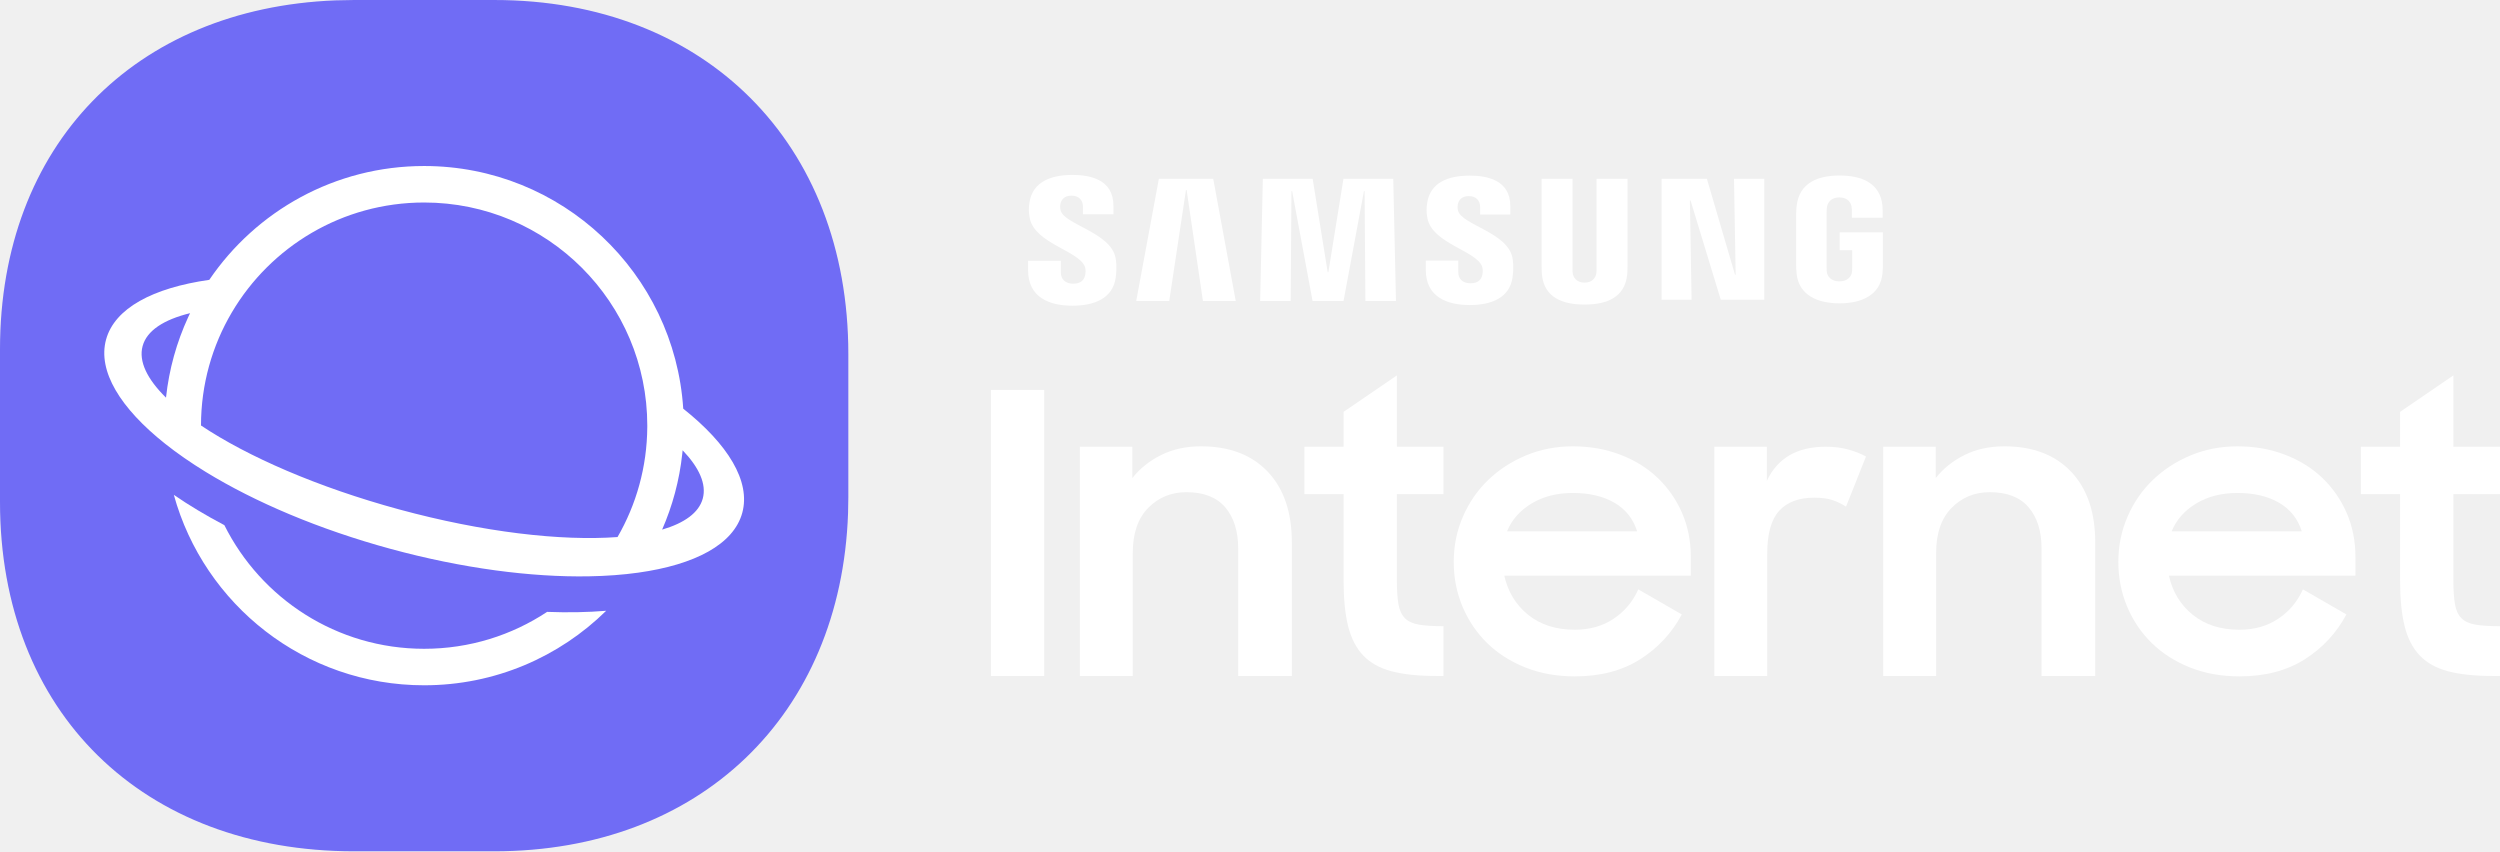
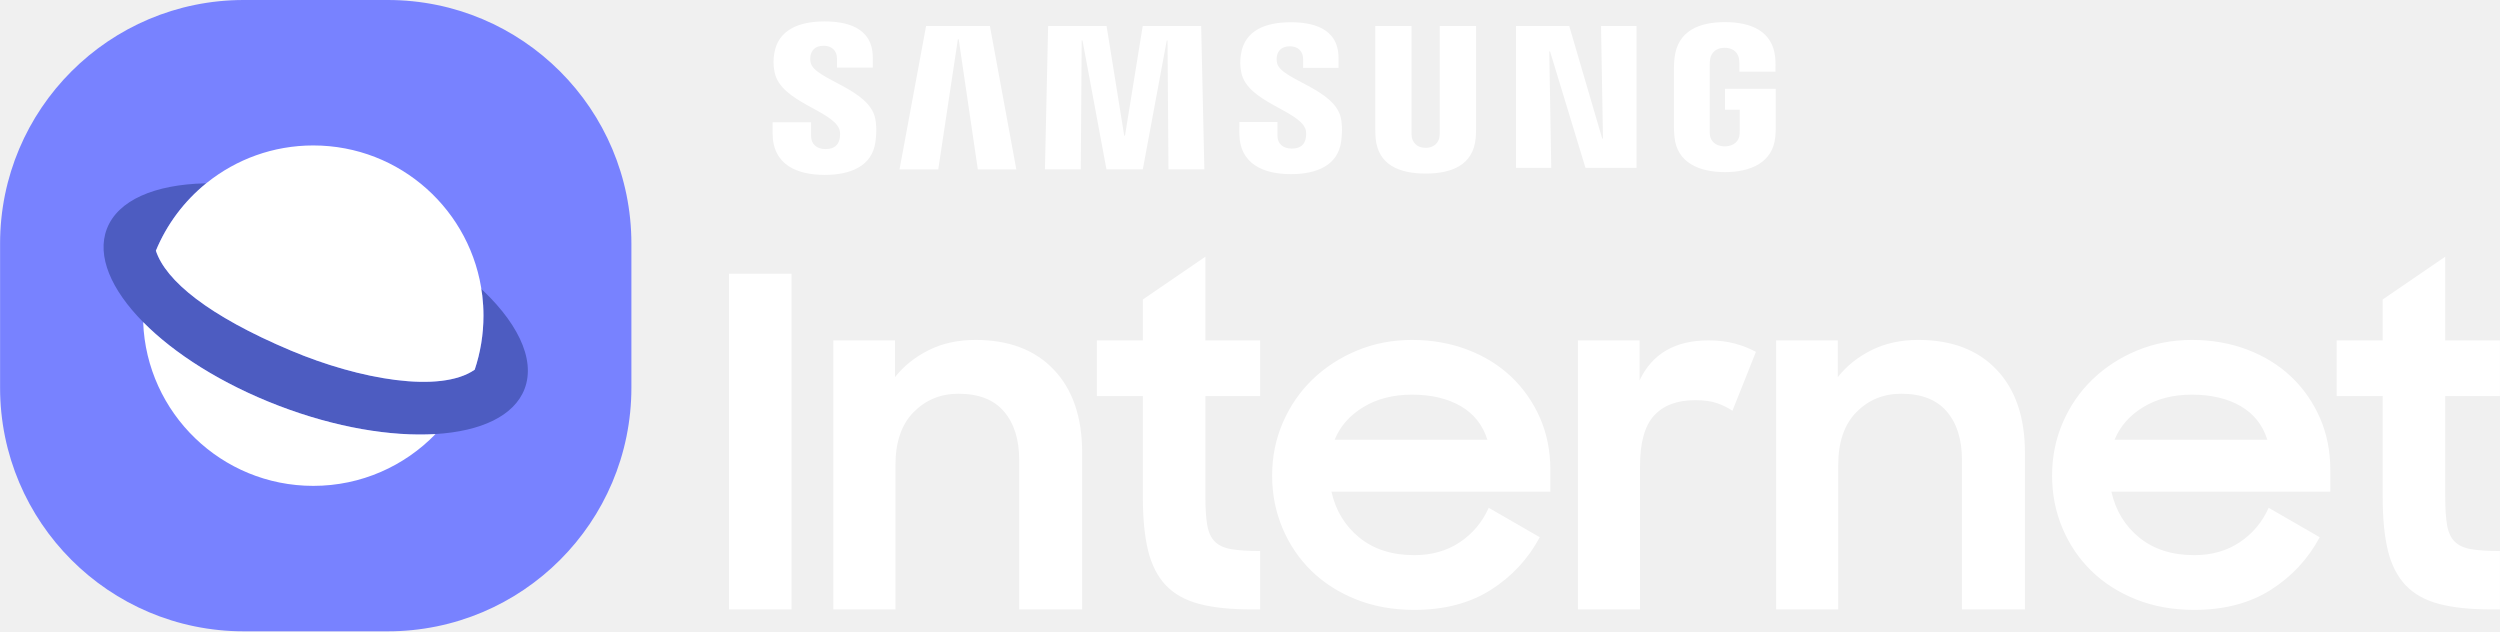
- <svg xmlns="http://www.w3.org/2000/svg" version="1.1" baseProfile="full" width="444.009" height="151.192" viewBox="0 0 444.01 151.19" enable-background="new 0 0 444.01 151.19" xml:space="preserve">
+ <svg xmlns="http://www.w3.org/2000/svg" version="1.1" baseProfile="full" width="354.812" height="89.605" viewBox="0 0 354.81 89.61" enable-background="new 0 0 354.81 89.61" xml:space="preserve">
+   <path fill="#FFFFFF" fill-opacity="1" fill-rule="evenodd" stroke-width="0.2" stroke-linejoin="round" d="M 227.504,19.66L 227.228,3.69L 232.267,3.69L 232.267,23.83L 225.022,23.83L 219.994,7.304L 219.881,7.304L 220.163,23.83L 215.163,23.83L 215.163,3.69L 222.714,3.69L 227.394,19.66L 227.504,19.66 Z M 135.944,5.569L 133.159,24.039L 127.661,24.039L 131.431,3.692L 140.488,3.692L 144.237,24.039L 138.773,24.039L 136.058,5.569L 135.944,5.569 Z M 159.663,19.249L 162.178,3.691L 170.473,3.691L 170.925,24.038L 165.832,24.038L 165.7,5.74L 165.59,5.745L 162.191,24.038L 157.032,24.038L 153.63,5.74L 153.516,5.74L 153.387,24.038L 148.3,24.038L 148.751,3.691L 157.048,3.691L 159.552,19.249L 159.663,19.249 Z M 119.097,18.294C 119.297,18.785 119.231,19.419 119.137,19.803C 118.971,20.467 118.513,21.16 117.157,21.16C 115.886,21.16 115.11,20.432 115.11,19.324L 115.106,17.349L 109.649,17.349L 109.649,18.923C 109.649,23.459 113.222,24.825 117.042,24.825C 120.729,24.825 123.751,23.575 124.238,20.181C 124.487,18.42 124.303,17.267 124.218,16.837C 123.355,12.574 115.635,11.313 115.058,8.923C 114.961,8.507 114.983,8.093 115.035,7.86C 115.182,7.206 115.624,6.494 116.895,6.494C 118.089,6.494 118.786,7.229 118.786,8.335L 118.786,9.591L 123.865,9.591L 123.865,8.168C 123.865,3.734 119.884,3.041 117.003,3.041C 113.385,3.041 110.433,4.24 109.889,7.561C 109.743,8.458 109.722,9.272 109.94,10.3C 110.821,14.457 118.049,15.663 119.097,18.294 Z M 185.254,18.254C 185.444,18.741 185.387,19.366 185.293,19.749C 185.129,20.419 184.672,21.09 183.329,21.09C 182.066,21.09 181.304,20.376 181.304,19.274L 181.302,17.317L 175.897,17.317L 175.894,18.873C 175.894,23.369 179.432,24.715 183.22,24.715C 186.864,24.715 189.86,23.483 190.337,20.12C 190.585,18.38 190.402,17.238 190.317,16.807C 189.464,12.591 181.819,11.339 181.255,8.974C 181.155,8.567 181.183,8.156 181.229,7.929C 181.374,7.279 181.809,6.572 183.07,6.572C 184.251,6.572 184.942,7.3 184.942,8.388L 184.942,9.634L 189.97,9.634L 189.97,8.23C 189.97,3.841 186.026,3.157 183.18,3.157C 179.596,3.157 176.67,4.329 176.136,7.625C 175.987,8.515 175.965,9.322 176.181,10.337C 177.056,14.457 184.214,15.652 185.254,18.254 Z M 202.332,20.98C 203.745,20.98 204.184,20.019 204.285,19.513C 204.329,19.293 204.336,18.998 204.334,18.735L 204.334,3.688L 209.493,3.688L 209.493,18.27C 209.497,18.646 209.458,19.413 209.437,19.614C 209.082,23.408 206.074,24.635 202.332,24.635C 198.592,24.635 195.586,23.408 195.234,19.614C 195.218,19.413 195.177,18.646 195.186,18.27L 195.186,3.688L 200.33,3.688L 200.33,18.735C 200.326,18.998 200.336,19.293 200.379,19.513C 200.481,20.019 200.92,20.98 202.332,20.98 Z M 244.783,20.772C 246.254,20.772 246.769,19.844 246.864,19.302C 246.902,19.07 246.917,18.785 246.91,18.526L 246.91,15.577L 244.827,15.577L 244.827,12.601L 252.027,12.601L 252.027,18.06C 252.024,18.441 252.019,18.724 251.963,19.403C 251.624,23.106 248.406,24.431 244.803,24.431C 241.197,24.431 237.982,23.106 237.648,19.403C 237.589,18.724 237.579,18.441 237.577,18.06L 237.579,9.5C 237.579,9.133 237.623,8.494 237.666,8.168C 238.117,4.35 241.197,3.139 244.805,3.139C 248.411,3.139 251.575,4.34 251.95,8.168C 252.009,8.802 251.988,9.5 251.99,9.5L 251.99,10.176L 246.864,10.176L 246.864,9.033C 246.864,9.033 246.859,8.551 246.797,8.268C 246.705,7.82 246.32,6.786 244.763,6.786C 243.287,6.786 242.85,7.765 242.737,8.268C 242.678,8.526 242.655,8.888 242.655,9.221L 242.655,18.526C 242.652,18.785 242.665,19.07 242.701,19.302C 242.799,19.844 243.311,20.772 244.783,20.772 Z M 103.459,38.849L 112.336,38.849L 112.336,86.497L 103.459,86.497L 103.459,38.849 Z M 118.269,48.312L 127.017,48.312L 127.017,53.529C 128.277,51.935 129.876,50.657 131.815,49.693C 133.749,48.729 135.958,48.246 138.439,48.246C 143.183,48.246 146.896,49.657 149.566,52.477C 152.245,55.295 153.583,59.224 153.583,64.264L 153.583,86.497L 144.644,86.497L 144.644,65.261C 144.644,62.368 143.921,60.084 142.487,58.402C 141.052,56.724 138.895,55.885 136.027,55.885C 133.498,55.885 131.379,56.755 129.657,58.498C 127.942,60.244 127.082,62.75 127.082,66.026L 127.082,86.497L 118.269,86.497L 118.269,48.312 Z M 155.67,48.312L 162.199,48.312L 162.199,42.504L 171.074,36.433L 171.074,48.312L 178.841,48.312L 178.841,56.211L 171.074,56.211L 171.074,70.506C 171.074,72.16 171.16,73.499 171.334,74.519C 171.511,75.542 171.872,76.325 172.413,76.87C 172.955,77.414 173.741,77.772 174.762,77.948C 175.787,78.12 177.146,78.208 178.841,78.208L 178.841,86.497L 177.603,86.497C 174.644,86.497 172.175,86.237 170.193,85.714C 168.212,85.19 166.639,84.311 165.46,83.071C 164.287,81.83 163.448,80.197 162.948,78.176C 162.449,76.152 162.199,73.616 162.199,70.569L 162.199,56.211L 155.67,56.211L 155.67,48.312 Z M 200.386,56.014C 197.736,56.014 195.435,56.602 193.502,57.773C 191.562,58.947 190.203,60.492 189.421,62.41L 211.094,62.41C 210.441,60.315 209.177,58.724 207.308,57.64C 205.437,56.557 203.126,56.014 200.386,56.014 Z M 200.715,86.564C 197.713,86.564 194.968,86.07 192.488,85.085C 190.012,84.098 187.887,82.746 186.124,81.026C 184.365,79.308 182.995,77.283 182.013,74.954C 181.035,72.628 180.546,70.142 180.546,67.5C 180.546,64.816 181.056,62.298 182.08,59.949C 183.102,57.6 184.503,55.566 186.289,53.847C 188.072,52.127 190.172,50.764 192.589,49.757C 195.005,48.751 197.602,48.247 200.386,48.247C 203.217,48.247 205.836,48.706 208.253,49.625C 210.67,50.541 212.747,51.826 214.489,53.479C 216.226,55.13 217.586,57.08 218.569,59.323C 219.546,61.568 220.035,64.015 220.035,66.668L 220.035,69.788L 188.965,69.788C 189.575,72.487 190.898,74.662 192.944,76.314C 194.99,77.968 197.582,78.795 200.715,78.795C 203.196,78.795 205.347,78.186 207.175,76.967C 209.002,75.749 210.372,74.118 211.287,72.073L 218.532,76.25C 216.878,79.339 214.564,81.831 211.583,83.724C 208.598,85.615 204.981,86.564 200.715,86.564 Z M 223.949,48.312L 232.699,48.312L 232.699,53.992C 234.483,50.207 237.744,48.312 242.488,48.312C 243.879,48.312 245.133,48.467 246.243,48.77C 247.349,49.075 248.341,49.465 249.213,49.943L 245.882,58.298C 245.229,57.866 244.501,57.505 243.694,57.223C 242.891,56.939 241.855,56.799 240.596,56.799C 238.027,56.799 236.081,57.527 234.754,58.985C 233.425,60.443 232.762,62.825 232.762,66.131L 232.762,86.497L 223.949,86.497L 223.949,48.312 Z M 252.082,48.312L 260.83,48.312L 260.83,53.529C 262.089,51.935 263.687,50.657 265.626,49.693C 267.559,48.729 269.77,48.246 272.251,48.246C 276.994,48.246 280.708,49.657 283.379,52.477C 286.056,55.295 287.394,59.224 287.394,64.264L 287.394,86.497L 278.455,86.497L 278.455,65.261C 278.455,62.368 277.733,60.084 276.298,58.402C 274.865,56.724 272.708,55.885 269.839,55.885C 267.311,55.885 265.19,56.755 263.469,58.498C 261.754,60.244 260.893,62.75 260.893,66.026L 260.893,86.497L 252.082,86.497L 252.082,48.312 Z M 311.085,56.014C 308.436,56.014 306.135,56.602 304.202,57.773C 302.262,58.947 300.902,60.492 300.121,62.41L 321.794,62.41C 321.141,60.315 319.877,58.724 318.006,57.64C 316.137,56.557 313.826,56.014 311.085,56.014 Z M 311.415,86.564C 308.413,86.564 305.667,86.07 303.187,85.085C 300.712,84.098 298.587,82.746 296.824,81.026C 295.065,79.308 293.694,77.283 292.713,74.954C 291.734,72.628 291.246,70.142 291.246,67.5C 291.246,64.816 291.756,62.298 292.78,59.949C 293.8,57.6 295.203,55.566 296.988,53.847C 298.772,52.127 300.87,50.764 303.289,49.757C 305.705,48.751 308.302,48.247 311.085,48.247C 313.917,48.247 316.535,48.706 318.953,49.625C 321.37,50.541 323.447,51.826 325.189,53.479C 326.926,55.13 328.286,57.08 329.268,59.323C 330.246,61.568 330.735,64.015 330.735,66.668L 330.735,69.788L 299.665,69.788C 300.275,72.487 301.598,74.662 303.644,76.314C 305.69,77.968 308.282,78.795 311.415,78.795C 313.895,78.795 316.047,78.186 317.875,76.967C 319.702,75.749 321.071,74.118 321.985,72.073L 329.232,76.25C 327.578,79.339 325.263,81.831 322.283,83.724C 319.297,85.615 315.681,86.564 311.415,86.564 Z M 331.643,48.312L 338.171,48.312L 338.171,42.504L 347.047,36.433L 347.047,48.312L 354.812,48.312L 354.812,56.211L 347.047,56.211L 347.047,70.506C 347.047,72.16 347.132,73.499 347.307,74.519C 347.482,75.542 347.843,76.325 348.386,76.87C 348.928,77.414 349.713,77.772 350.734,77.948C 351.759,78.12 353.119,78.208 354.812,78.208L 354.812,86.497L 353.575,86.497C 350.617,86.497 348.146,86.237 346.165,85.714C 344.183,85.19 342.61,84.311 341.432,83.071C 340.258,81.83 339.419,80.197 338.919,78.176C 338.42,76.152 338.171,73.616 338.171,70.569L 338.171,56.211L 331.643,56.211L 331.643,48.312 Z " />
  <g>
-     <path fill="#706CF5" fill-opacity="1" stroke-width="0.2" stroke-linejoin="round" d="M 87.803,0C 125.234,0 150.668,25.434 150.668,62.865L 150.668,88.327L 150.619,91.141C 149.375,127.027 124.288,151.192 87.803,151.192L 62.864,151.192C 25.434,151.192 0,126.576 0,89.145L 0,62.046C 0,25.733 23.938,1.481 59.544,0.066L 62.864,4.57764e-005L 87.803,0 Z " />
+     <path fill="#7882FF" fill-opacity="1" stroke-width="0.2" stroke-linejoin="round" d="M 34.588,0L 55.017,0C 74.12,0 89.605,15.485 89.605,34.587L 89.605,55.017C 89.605,74.12 74.12,89.605 55.017,89.605L 34.588,89.605C 15.485,89.605 0,74.12 0,55.017L 0,34.587C 0,15.485 15.485,0 34.588,0 Z " />
    <g>
-       <path fill="#FFFFFF" fill-opacity="1" stroke-width="0.2" stroke-linejoin="round" d="M 97.17,108.671C 90.908,112.814 83.4,115.227 75.329,115.227C 59.793,115.227 46.344,106.286 39.848,93.269C 36.566,91.54 33.56,89.735 30.873,87.888C 36.253,107.388 54.119,121.708 75.329,121.708C 87.924,121.708 99.34,116.659 107.662,108.474C 104.412,108.745 100.895,108.813 97.17,108.671 Z " />
-       <path fill="#FFFFFF" fill-opacity="1" stroke-width="0.2" stroke-linejoin="round" d="M 36.553,83.822C 33.887,82.189 31.467,80.509 29.327,78.809C 21.39,72.503 17.312,65.911 18.835,60.315C 20.354,54.734 27.177,51.123 37.169,49.701C 45.465,37.498 59.461,29.483 75.329,29.483C 99.784,29.483 119.792,48.519 121.345,72.581C 129.279,78.885 133.355,85.476 131.832,91.072C 130.305,96.682 123.419,100.301 113.342,101.707C 110.632,102.086 107.691,102.304 104.561,102.357C 94.358,102.532 82.151,100.959 69.401,97.489C 56.616,94.009 45.269,89.161 36.553,83.822 Z M 109.676,95.381C 112.999,89.625 114.917,82.956 114.96,75.842L 114.961,75.596C 114.961,53.708 97.217,35.965 75.329,35.965C 60.777,35.965 48.057,43.808 41.165,55.498C 37.696,61.382 35.704,68.241 35.698,75.565C 43.954,81.09 56.431,86.538 70.863,90.466C 85.76,94.521 99.682,96.124 109.676,95.381 Z M 117.596,94.061C 121.571,92.895 124.133,91.05 124.815,88.543C 125.51,85.993 124.178,83.046 121.237,79.968L 121.176,80.579C 120.666,85.326 119.435,89.857 117.596,94.061 Z M 33.422,56.33L 33.756,55.62C 29.067,56.774 26.074,58.724 25.328,61.464C 24.59,64.175 26.142,67.334 29.482,70.623C 30.024,65.57 31.382,60.76 33.422,56.33 Z " />
+       <path fill="#4D5CC1" fill-opacity="1" stroke-width="0.2" stroke-linejoin="round" d="M 68.608,44.803C 68.608,43.822 68.55,42.855 68.436,41.905C 68.178,41.38 67.885,40.852 67.557,40.323C 73.287,45.409 76.093,50.895 74.441,55.204C 72.969,59.044 68.24,61.213 61.806,61.606C 55.525,61.99 47.619,60.681 39.532,57.581C 31.466,54.489 24.724,50.192 20.309,45.72C 15.763,41.117 13.682,36.328 15.157,32.479C 16.726,28.387 21.992,26.192 29.079,26.022L 29.257,26.018C 26.142,28.541 23.667,31.823 22.114,35.582C 23.507,39.838 29.555,44.819 41.285,49.762C 50.882,53.807 62.097,55.794 67.105,52.644L 67.365,52.472C 68.171,50.062 68.608,47.483 68.608,44.803 Z " />
+       <path fill="#FFFFFF" fill-opacity="1" stroke-width="0.2" stroke-linejoin="round" d="M 68.436,41.905C 68.55,42.855 68.608,43.822 68.608,44.803C 68.608,47.483 68.171,50.062 67.365,52.472C 62.495,55.864 51.052,53.879 41.285,49.762C 29.555,44.819 23.507,39.838 22.114,35.582C 23.667,31.823 26.142,28.541 29.257,26.018L 29.379,25.921C 33.51,22.619 38.749,20.644 44.45,20.644C 56.811,20.644 67.004,29.929 68.436,41.905 Z M 44.45,68.961C 31.415,68.961 20.791,58.637 20.309,45.72C 24.724,50.192 31.466,54.489 39.532,57.581C 47.619,60.681 55.525,61.99 61.806,61.606C 57.415,66.141 51.261,68.961 44.45,68.961 Z " />
    </g>
  </g>
-   <g>
-     <path fill="#FFFFFF" fill-opacity="1" stroke-width="0.2" stroke-linejoin="round" d="M 308.26,48.786L 307.966,31.758L 313.339,31.758L 313.339,53.233L 305.614,53.233L 300.252,35.611L 300.132,35.611L 300.432,53.233L 295.102,53.233L 295.102,31.758L 303.152,31.758L 308.143,48.786L 308.26,48.786 Z " />
-     <path fill="#FFFFFF" fill-opacity="1" stroke-width="0.2" stroke-linejoin="round" d="M 210.63,33.761L 207.661,53.456L 201.798,53.456L 205.818,31.759L 215.475,31.759L 219.473,53.456L 213.646,53.456L 210.751,33.761L 210.63,33.761 Z " />
-     <path fill="#FFFFFF" fill-opacity="1" stroke-width="0.2" stroke-linejoin="round" d="M 235.922,48.348L 238.603,31.759L 247.448,31.759L 247.93,53.455L 242.499,53.455L 242.359,33.944L 242.242,33.949L 238.618,53.455L 233.116,53.455L 229.488,33.944L 229.367,33.944L 229.23,53.455L 223.806,53.455L 224.286,31.759L 233.134,31.759L 235.803,48.348L 235.922,48.348 Z " />
-     <path fill="#FFFFFF" fill-opacity="1" stroke-width="0.2" stroke-linejoin="round" d="M 192.666,47.33C 192.88,47.854 192.809,48.53 192.709,48.939C 192.532,49.647 192.044,50.386 190.597,50.386C 189.242,50.386 188.414,49.61 188.414,48.428L 188.41,46.322L 182.592,46.322L 182.592,48C 182.592,52.838 186.401,54.294 190.474,54.294C 194.406,54.294 197.629,52.96 198.148,49.342C 198.413,47.464 198.217,46.235 198.126,45.776C 197.206,41.231 188.974,39.886 188.36,37.338C 188.256,36.894 188.28,36.452 188.335,36.204C 188.492,35.507 188.962,34.747 190.318,34.747C 191.592,34.747 192.335,35.531 192.335,36.711L 192.335,38.05L 197.75,38.05L 197.75,36.532C 197.75,31.804 193.505,31.066 190.433,31.066C 186.576,31.066 183.428,32.344 182.848,35.886C 182.692,36.842 182.669,37.71 182.902,38.806C 183.841,43.239 191.549,44.524 192.666,47.33 Z " />
-     <path fill="#FFFFFF" fill-opacity="1" stroke-width="0.2" stroke-linejoin="round" d="M 263.209,47.287C 263.412,47.807 263.351,48.473 263.251,48.882C 263.076,49.596 262.588,50.311 261.156,50.311C 259.809,50.311 258.997,49.55 258.997,48.375L 258.995,46.288L 253.232,46.288L 253.228,47.947C 253.228,52.742 257.001,54.176 261.04,54.176C 264.925,54.176 268.12,52.863 268.629,49.278C 268.893,47.421 268.699,46.204 268.608,45.744C 267.699,41.248 259.547,39.913 258.945,37.392C 258.839,36.958 258.868,36.52 258.917,36.278C 259.072,35.584 259.536,34.831 260.88,34.831C 262.14,34.831 262.876,35.607 262.876,36.767L 262.876,38.096L 268.237,38.096L 268.237,36.599C 268.237,31.919 264.032,31.189 260.997,31.189C 257.176,31.189 254.056,32.439 253.487,35.953C 253.328,36.903 253.304,37.763 253.535,38.846C 254.468,43.239 262.1,44.512 263.209,47.287 Z " />
-     <path fill="#FFFFFF" fill-opacity="1" stroke-width="0.2" stroke-linejoin="round" d="M 281.419,50.194C 282.926,50.194 283.394,49.17 283.502,48.63C 283.549,48.395 283.556,48.08 283.554,47.8L 283.554,31.755L 289.055,31.755L 289.055,47.304C 289.059,47.706 289.018,48.523 288.995,48.738C 288.617,52.783 285.41,54.091 281.419,54.091C 277.431,54.091 274.226,52.783 273.851,48.738C 273.834,48.523 273.79,47.706 273.799,47.304L 273.799,31.755L 279.284,31.755L 279.284,47.8C 279.28,48.08 279.291,48.395 279.336,48.63C 279.446,49.17 279.914,50.194 281.419,50.194 Z " />
-     <path fill="#FFFFFF" fill-opacity="1" stroke-width="0.2" stroke-linejoin="round" d="M 326.685,49.972C 328.253,49.972 328.802,48.983 328.903,48.404C 328.945,48.158 328.961,47.854 328.953,47.578L 328.953,44.432L 326.731,44.432L 326.731,41.259L 334.409,41.259L 334.409,47.08C 334.406,47.487 334.401,47.788 334.341,48.512C 333.979,52.46 330.547,53.874 326.706,53.874C 322.861,53.874 319.433,52.46 319.077,48.512C 319.014,47.788 319.003,47.487 319.001,47.08L 319.003,37.952C 319.003,37.562 319.05,36.88 319.095,36.532C 319.577,32.462 322.861,31.17 326.709,31.17C 330.553,31.17 333.927,32.451 334.327,36.532C 334.39,37.208 334.367,37.952 334.37,37.952L 334.37,38.674L 328.903,38.674L 328.903,37.455C 328.903,37.455 328.898,36.94 328.833,36.639C 328.734,36.162 328.323,35.059 326.663,35.059C 325.09,35.059 324.623,36.103 324.503,36.639C 324.441,36.914 324.415,37.3 324.415,37.655L 324.415,47.578C 324.413,47.854 324.426,48.158 324.465,48.404C 324.569,48.983 325.115,49.972 326.685,49.972 Z " />
-     <rect x="175.991" y="69.248" fill="#FFFFFF" fill-opacity="1" stroke-width="0.2" stroke-linejoin="round" width="9.465" height="50.807" />
-     <path fill="#FFFFFF" fill-opacity="1" stroke-width="0.2" stroke-linejoin="round" d="M 191.784,79.338L 201.112,79.338L 201.112,84.901C 202.454,83.201 204.16,81.838 206.228,80.81C 208.289,79.782 210.645,79.268 213.29,79.268C 218.349,79.268 222.308,80.772 225.156,83.78C 228.012,86.784 229.438,90.973 229.438,96.348L 229.438,120.054L 219.906,120.054L 219.906,97.41C 219.906,94.326 219.136,91.89 217.606,90.097C 216.077,88.308 213.777,87.413 210.718,87.413C 208.022,87.413 205.762,88.341 203.926,90.2C 202.097,92.061 201.181,94.733 201.181,98.226L 201.181,120.054L 191.784,120.054L 191.784,79.338 Z " />
-     <path fill="#FFFFFF" fill-opacity="1" stroke-width="0.2" stroke-linejoin="round" d="M 231.664,79.338L 238.625,79.338L 238.625,73.145L 248.089,66.672L 248.089,79.338L 256.371,79.338L 256.371,87.761L 248.089,87.761L 248.089,103.004C 248.089,104.768 248.181,106.194 248.367,107.282C 248.555,108.373 248.94,109.208 249.517,109.789C 250.095,110.369 250.933,110.752 252.021,110.938C 253.115,111.122 254.564,111.216 256.371,111.216L 256.371,120.054L 255.051,120.054C 251.896,120.054 249.263,119.777 247.149,119.22C 245.037,118.661 243.36,117.724 242.103,116.401C 240.852,115.078 239.957,113.337 239.424,111.182C 238.892,109.024 238.625,106.32 238.625,103.07L 238.625,87.761L 231.664,87.761L 231.664,79.338 Z " />
-     <path fill="#FFFFFF" fill-opacity="1" stroke-width="0.2" stroke-linejoin="round" d="M 279.345,87.551C 276.518,87.551 274.065,88.178 272.004,89.426C 269.936,90.678 268.486,92.326 267.653,94.371L 290.762,94.371C 290.066,92.137 288.718,90.441 286.725,89.285C 284.73,88.13 282.266,87.551 279.345,87.551 Z M 279.696,120.126C 276.494,120.126 273.568,119.599 270.922,118.549C 268.282,117.497 266.017,116.055 264.137,114.221C 262.261,112.389 260.801,110.23 259.753,107.746C 258.71,105.266 258.189,102.615 258.189,99.798C 258.189,96.937 258.733,94.251 259.825,91.746C 260.914,89.242 262.409,87.073 264.313,85.241C 266.214,83.406 268.453,81.953 271.03,80.879C 273.606,79.806 276.376,79.269 279.345,79.269C 282.364,79.269 285.156,79.758 287.733,80.738C 290.31,81.715 292.525,83.085 294.382,84.847C 296.234,86.609 297.685,88.687 298.733,91.079C 299.774,93.472 300.296,96.082 300.296,98.911L 300.296,102.238L 267.166,102.238C 267.817,105.115 269.228,107.435 271.409,109.197C 273.59,110.961 276.354,111.842 279.696,111.842C 282.341,111.842 284.634,111.193 286.584,109.893C 288.532,108.594 289.993,106.855 290.968,104.674L 298.693,109.129C 296.93,112.422 294.462,115.079 291.284,117.098C 288.101,119.114 284.244,120.126 279.696,120.126 Z " />
-     <path fill="#FFFFFF" fill-opacity="1" stroke-width="0.2" stroke-linejoin="round" d="M 304.47,79.338L 313.799,79.338L 313.799,85.394C 315.702,81.358 319.179,79.338 324.238,79.338C 325.721,79.338 327.058,79.504 328.242,79.826C 329.42,80.152 330.479,80.568 331.409,81.077L 327.857,89.986C 327.16,89.525 326.384,89.141 325.523,88.84C 324.667,88.537 323.563,88.388 322.221,88.388C 319.481,88.388 317.406,89.164 315.991,90.718C 314.574,92.273 313.867,94.813 313.867,98.338L 313.867,120.054L 304.47,120.054L 304.47,79.338 Z " />
-     <path fill="#FFFFFF" fill-opacity="1" stroke-width="0.2" stroke-linejoin="round" d="M 334.467,79.338L 343.795,79.338L 343.795,84.901C 345.138,83.201 346.842,81.838 348.91,80.81C 350.971,79.782 353.329,79.268 355.974,79.268C 361.031,79.268 364.991,80.772 367.839,83.78C 370.694,86.784 372.121,90.973 372.121,96.348L 372.121,120.054L 362.589,120.054L 362.589,97.41C 362.589,94.326 361.819,91.89 360.289,90.097C 358.761,88.308 356.461,87.413 353.402,87.413C 350.706,87.413 348.445,88.341 346.61,90.2C 344.781,92.061 343.863,94.733 343.863,98.226L 343.863,120.054L 334.467,120.054L 334.467,79.338 Z " />
-     <path fill="#FFFFFF" fill-opacity="1" stroke-width="0.2" stroke-linejoin="round" d="M 397.383,87.551C 394.557,87.551 392.104,88.178 390.043,89.426C 387.975,90.678 386.524,92.326 385.692,94.371L 408.801,94.371C 408.105,92.137 406.757,90.441 404.763,89.285C 402.769,88.13 400.305,87.551 397.383,87.551 Z M 397.735,120.126C 394.533,120.126 391.605,119.599 388.961,118.549C 386.321,117.497 384.056,116.055 382.176,114.221C 380.3,112.389 378.839,110.23 377.792,107.746C 376.748,105.266 376.228,102.615 376.228,99.798C 376.228,96.937 376.772,94.251 377.864,91.746C 378.952,89.242 380.448,87.073 382.351,85.241C 384.253,83.406 386.491,81.953 389.069,80.879C 391.645,79.806 394.415,79.269 397.383,79.269C 400.403,79.269 403.193,79.758 405.772,80.738C 408.349,81.715 410.564,83.085 412.421,84.847C 414.273,86.609 415.724,88.687 416.771,91.079C 417.813,93.472 418.335,96.082 418.335,98.911L 418.335,102.238L 385.205,102.238C 385.856,105.115 387.267,107.435 389.448,109.197C 391.629,110.961 394.393,111.842 397.735,111.842C 400.379,111.842 402.673,111.193 404.623,109.893C 406.571,108.594 408.031,106.855 409.005,104.674L 416.732,109.129C 414.969,112.422 412.5,115.079 409.323,117.098C 406.139,119.114 402.283,120.126 397.735,120.126 Z " />
-     <path fill="#FFFFFF" fill-opacity="1" stroke-width="0.2" stroke-linejoin="round" d="M 419.303,79.338L 426.264,79.338L 426.264,73.145L 435.728,66.672L 435.728,79.338L 444.009,79.338L 444.009,87.761L 435.728,87.761L 435.728,103.004C 435.728,104.768 435.819,106.194 436.006,107.282C 436.193,108.373 436.578,109.208 437.156,109.789C 437.734,110.369 438.571,110.752 439.66,110.938C 440.752,111.122 442.203,111.216 444.009,111.216L 444.009,120.054L 442.69,120.054C 439.535,120.054 436.9,119.777 434.788,119.22C 432.675,118.661 430.998,117.724 429.742,116.401C 428.49,115.078 427.595,113.337 427.062,111.182C 426.53,109.024 426.264,106.32 426.264,103.07L 426.264,87.761L 419.303,87.761L 419.303,79.338 Z " />
-   </g>
</svg>
